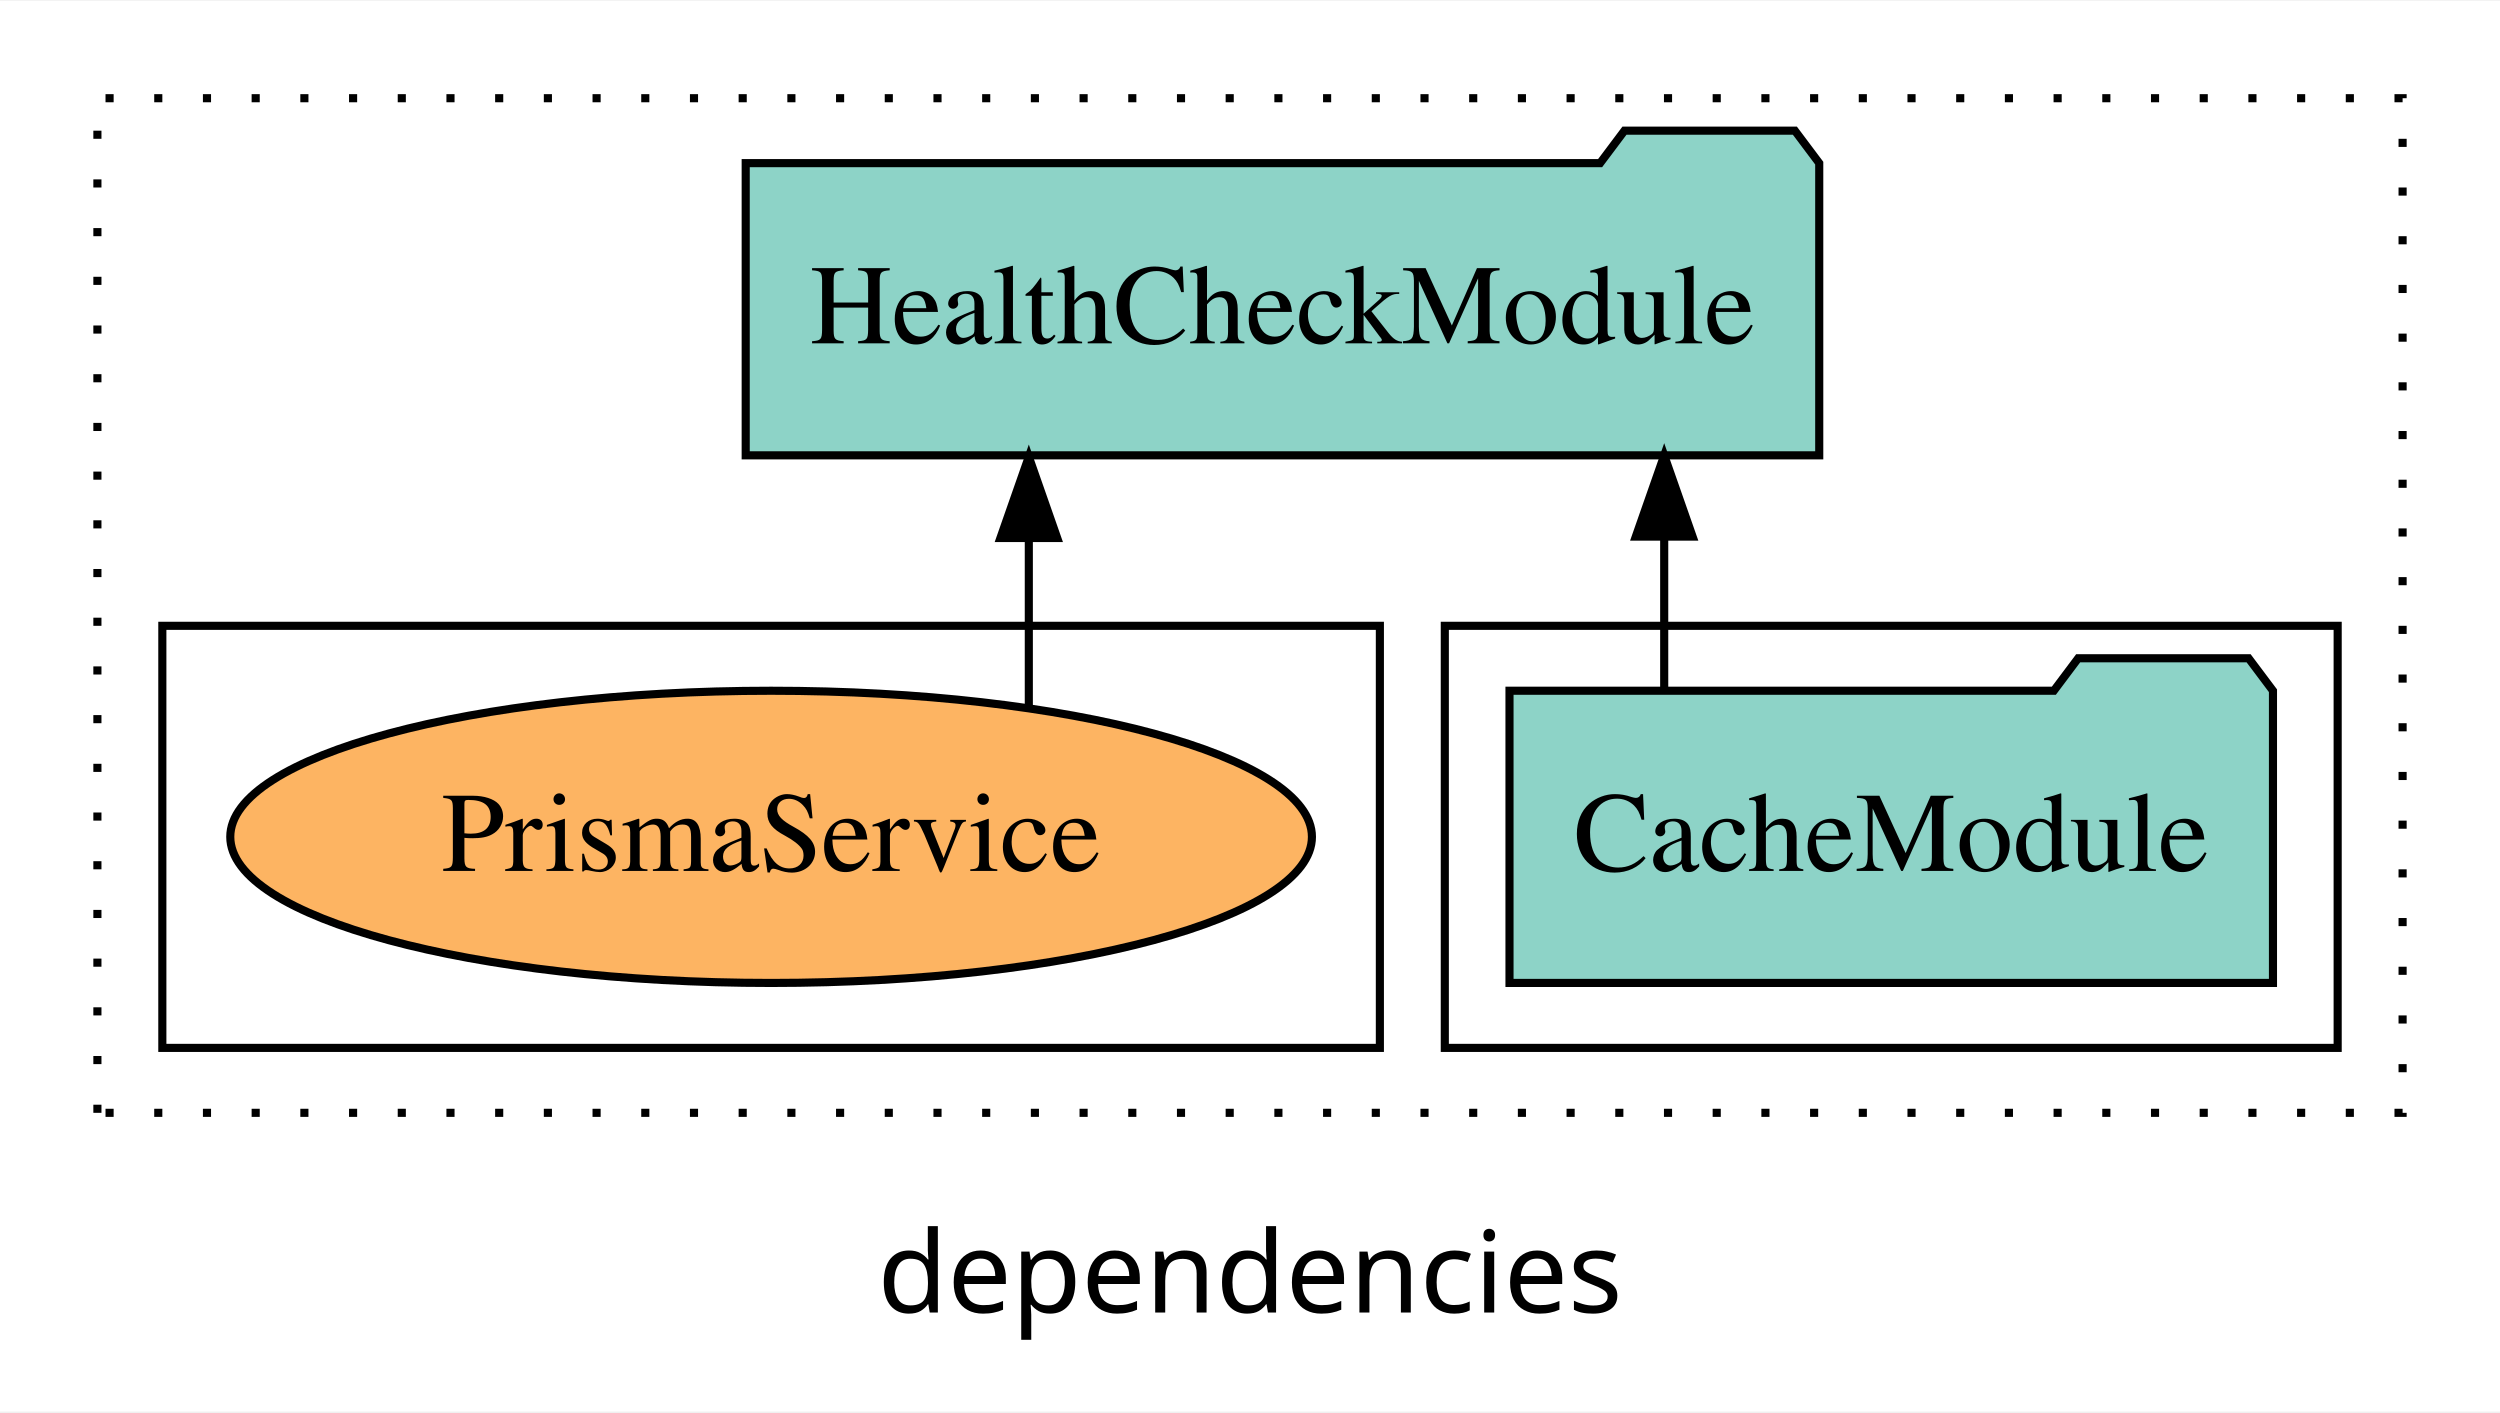
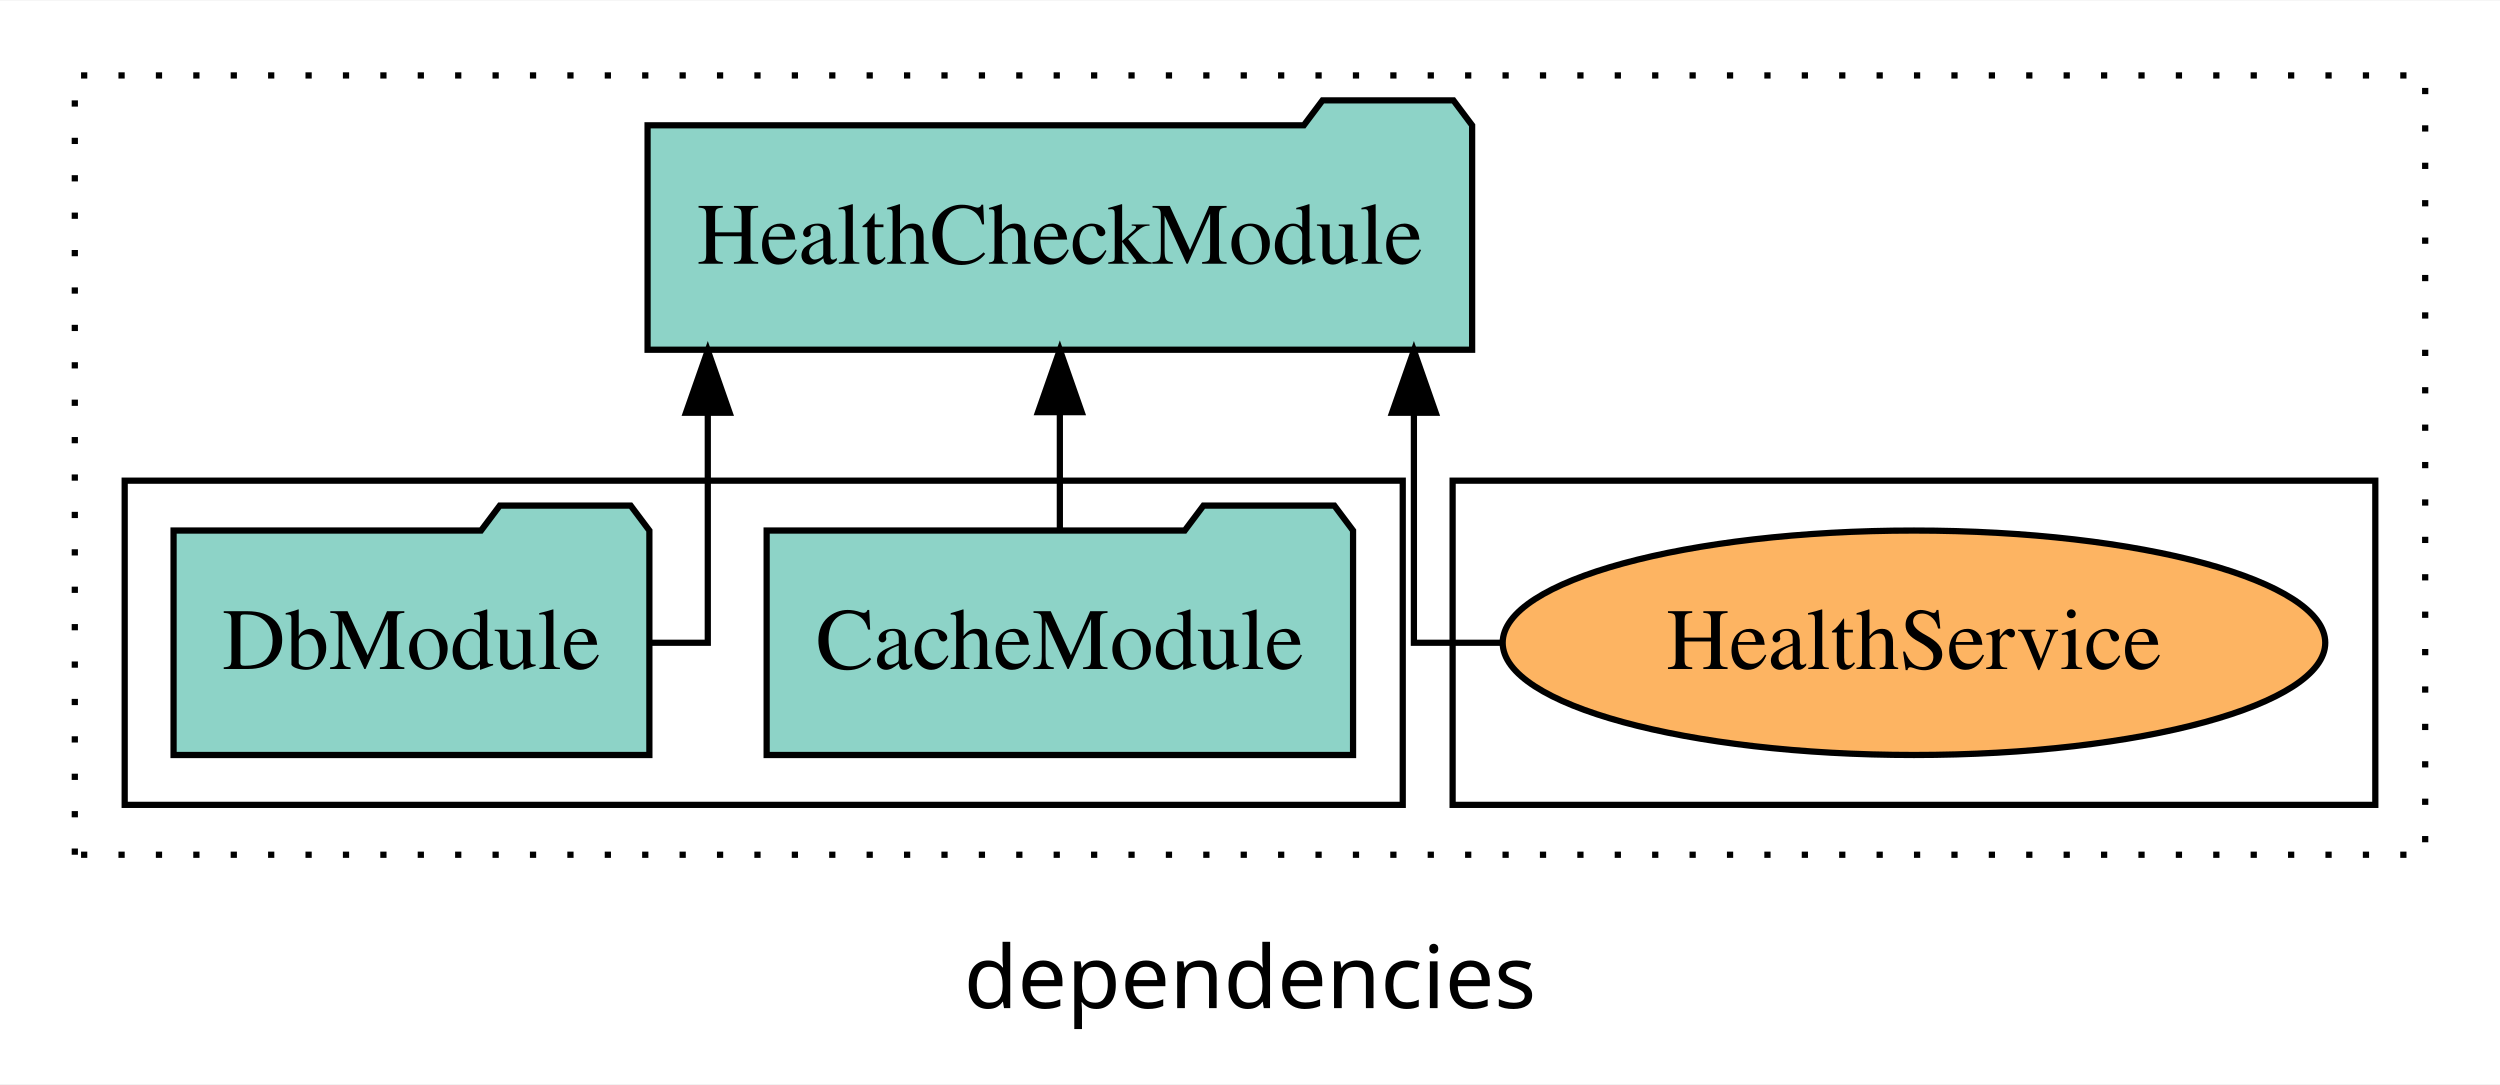
- <svg xmlns="http://www.w3.org/2000/svg" width="308pt" height="174pt" viewBox="0.00 0.00 308.00 173.80">
+ <svg xmlns="http://www.w3.org/2000/svg" width="401pt" height="174pt" viewBox="0.00 0.00 401.00 173.80">
  <g id="graph0" class="graph" transform="scale(1 1) rotate(0) translate(4 169.8)">
-     <polygon fill="white" stroke="transparent" points="-4,4 -4,-169.8 304,-169.8 304,4 -4,4" />
-     <text text-anchor="middle" x="150" y="-8.2" font-family="sans-serif" font-size="14.00">dependencies</text>
+     <polygon fill="white" stroke="transparent" points="-4,4 -4,-169.8 397,-169.8 397,4 -4,4" />
+     <text text-anchor="middle" x="196.5" y="-8.2" font-family="sans-serif" font-size="14.00">dependencies</text>
    <g id="clust1" class="cluster">
-       <polygon fill="none" stroke="black" stroke-dasharray="1,5" points="8,-32.8 8,-157.8 292,-157.8 292,-32.8 8,-32.8" />
+       <polygon fill="none" stroke="black" stroke-dasharray="1,5" points="8,-32.8 8,-157.8 385,-157.8 385,-32.8 8,-32.8" />
+     </g>
+     <g id="clust6" class="cluster">
+       <polygon fill="none" stroke="black" points="229,-40.8 229,-92.8 377,-92.8 377,-40.8 229,-40.8" />
    </g>
    <g id="clust3" class="cluster">
-       <polygon fill="none" stroke="black" points="174,-40.8 174,-92.8 284,-92.8 284,-40.8 174,-40.8" />
-     </g>
-     <g id="clust6" class="cluster">
-       <polygon fill="none" stroke="black" points="16,-40.8 16,-92.8 166,-92.8 166,-40.8 16,-40.8" />
+       <polygon fill="none" stroke="black" points="16,-40.8 16,-92.8 221,-92.8 221,-40.8 16,-40.8" />
    </g>
    <g id="node1" class="node">
-       <polygon fill="#8dd3c7" stroke="black" points="276.03,-84.8 273.03,-88.8 252.03,-88.8 249.03,-84.8 181.97,-84.8 181.97,-48.8 276.03,-48.8 276.03,-84.8" />
-       <text text-anchor="middle" x="229" y="-62.6" font-family="Times,serif" font-size="14.00">CacheModule</text>
+       <polygon fill="#8dd3c7" stroke="black" points="213.03,-84.8 210.03,-88.8 189.03,-88.8 186.03,-84.8 118.97,-84.8 118.97,-48.8 213.03,-48.8 213.03,-84.8" />
+       <text text-anchor="middle" x="166" y="-62.6" font-family="Times,serif" font-size="14.00">CacheModule</text>
+     </g>
+     <g id="node3" class="node">
+       <polygon fill="#8dd3c7" stroke="black" points="232.13,-149.8 229.13,-153.8 208.13,-153.8 205.13,-149.8 99.87,-149.8 99.87,-113.8 232.13,-113.8 232.13,-149.8" />
+       <text text-anchor="middle" x="166" y="-127.6" font-family="Times,serif" font-size="14.00">HealthCheckModule</text>
+     </g>
+     <g id="edge1" class="edge">
+       <path fill="none" stroke="black" d="M166,-84.91C166,-84.91 166,-103.79 166,-103.79" />
+       <polygon fill="black" stroke="black" points="162.5,-103.79 166,-113.79 169.5,-103.79 162.5,-103.79" />
    </g>
    <g id="node2" class="node">
-       <polygon fill="#8dd3c7" stroke="black" points="220.13,-149.8 217.13,-153.8 196.13,-153.8 193.13,-149.8 87.87,-149.8 87.87,-113.8 220.13,-113.8 220.13,-149.8" />
-       <text text-anchor="middle" x="154" y="-127.6" font-family="Times,serif" font-size="14.00">HealthCheckModule</text>
-     </g>
-     <g id="edge1" class="edge">
-       <path fill="none" stroke="black" d="M201.03,-84.91C201.03,-84.91 201.03,-103.79 201.03,-103.79" />
-       <polygon fill="black" stroke="black" points="197.53,-103.79 201.03,-113.79 204.53,-103.79 197.53,-103.79" />
-     </g>
-     <g id="node3" class="node">
-       <ellipse fill="#fdb462" stroke="black" cx="91" cy="-66.8" rx="66.63" ry="18" />
-       <text text-anchor="middle" x="91" y="-62.6" font-family="Times,serif" font-size="14.00">PrismaService</text>
+       <polygon fill="#8dd3c7" stroke="black" points="100.16,-84.8 97.16,-88.8 76.16,-88.8 73.16,-84.8 23.84,-84.8 23.84,-48.8 100.16,-48.8 100.16,-84.8" />
+       <text text-anchor="middle" x="62" y="-62.6" font-family="Times,serif" font-size="14.00">DbModule</text>
    </g>
    <g id="edge2" class="edge">
-       <path fill="none" stroke="black" d="M122.75,-82.87C122.75,-82.87 122.75,-103.62 122.75,-103.62" />
-       <polygon fill="black" stroke="black" points="119.25,-103.62 122.75,-113.62 126.25,-103.62 119.25,-103.62" />
+       <path fill="none" stroke="black" d="M100.37,-66.8C105.77,-66.8 109.53,-66.8 109.53,-66.8 109.53,-66.8 109.53,-103.69 109.53,-103.69" />
+       <polygon fill="black" stroke="black" points="106.03,-103.69 109.53,-113.69 113.03,-103.69 106.03,-103.69" />
+     </g>
+     <g id="node4" class="node">
+       <ellipse fill="#fdb462" stroke="black" cx="303" cy="-66.8" rx="65.97" ry="18" />
+       <text text-anchor="middle" x="303" y="-62.6" font-family="Times,serif" font-size="14.00">HealthService</text>
+     </g>
+     <g id="edge3" class="edge">
+       <path fill="none" stroke="black" d="M237.13,-66.8C228.62,-66.8 222.79,-66.8 222.79,-66.8 222.79,-66.8 222.79,-103.69 222.79,-103.69" />
+       <polygon fill="black" stroke="black" points="219.29,-103.69 222.79,-113.69 226.29,-103.69 219.29,-103.69" />
    </g>
  </g>
</svg>
